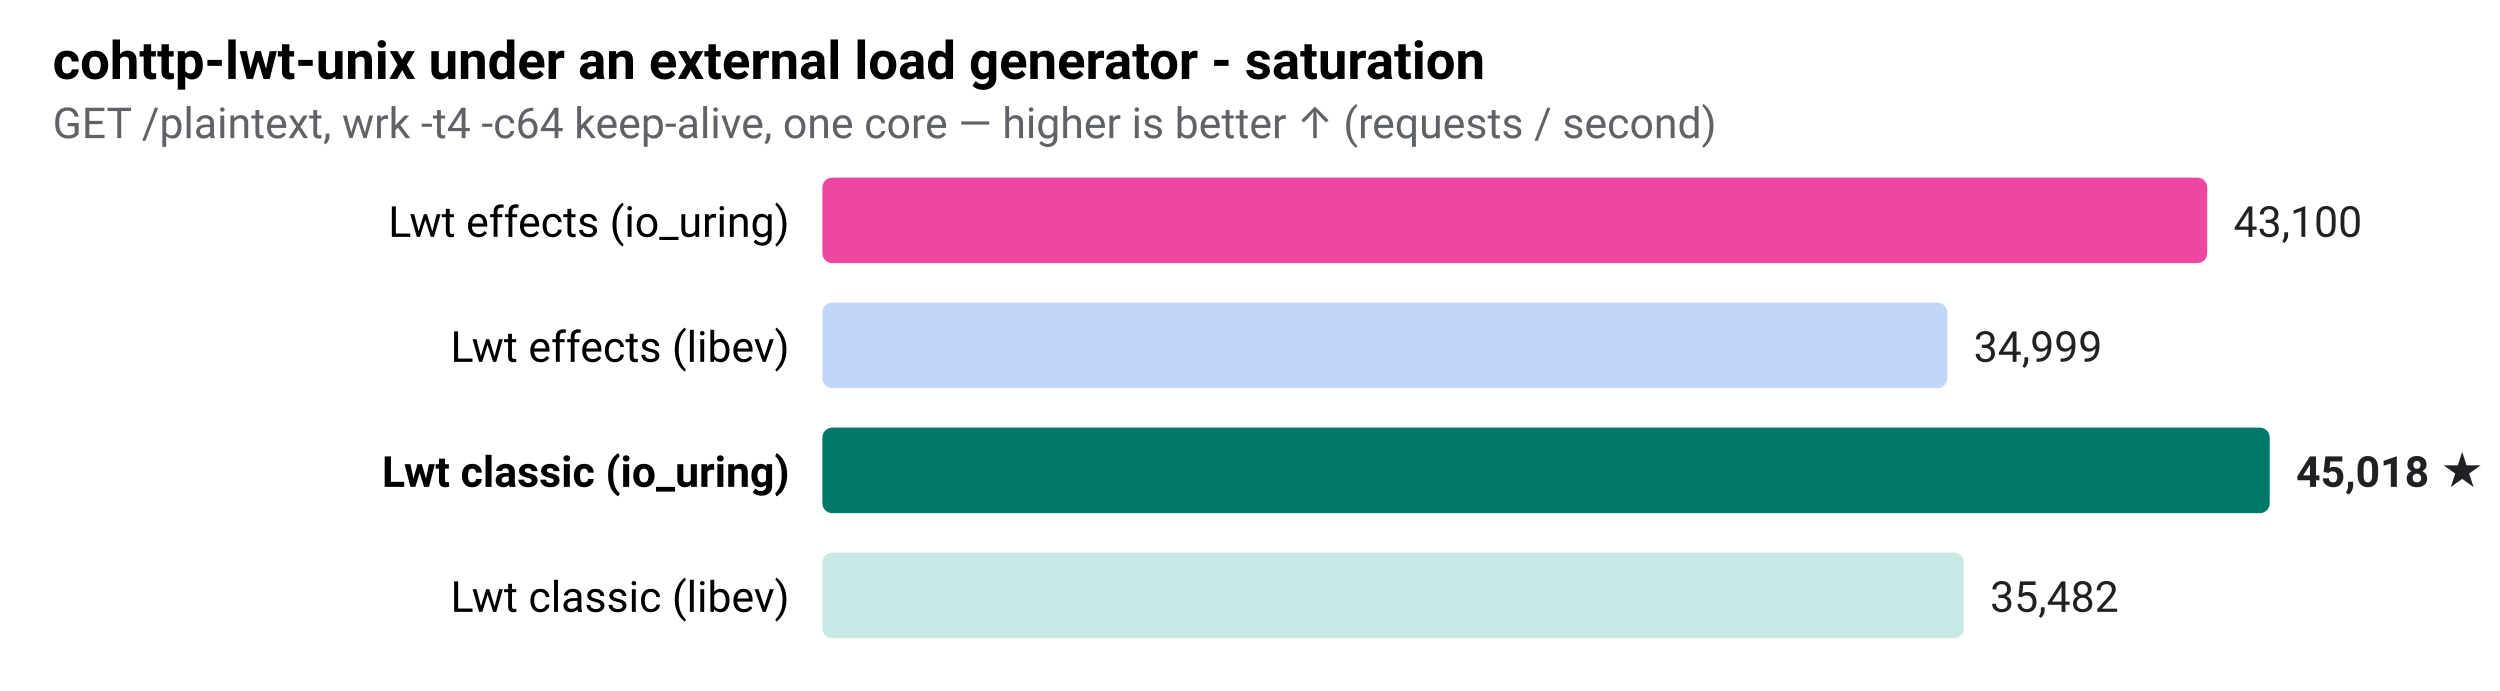
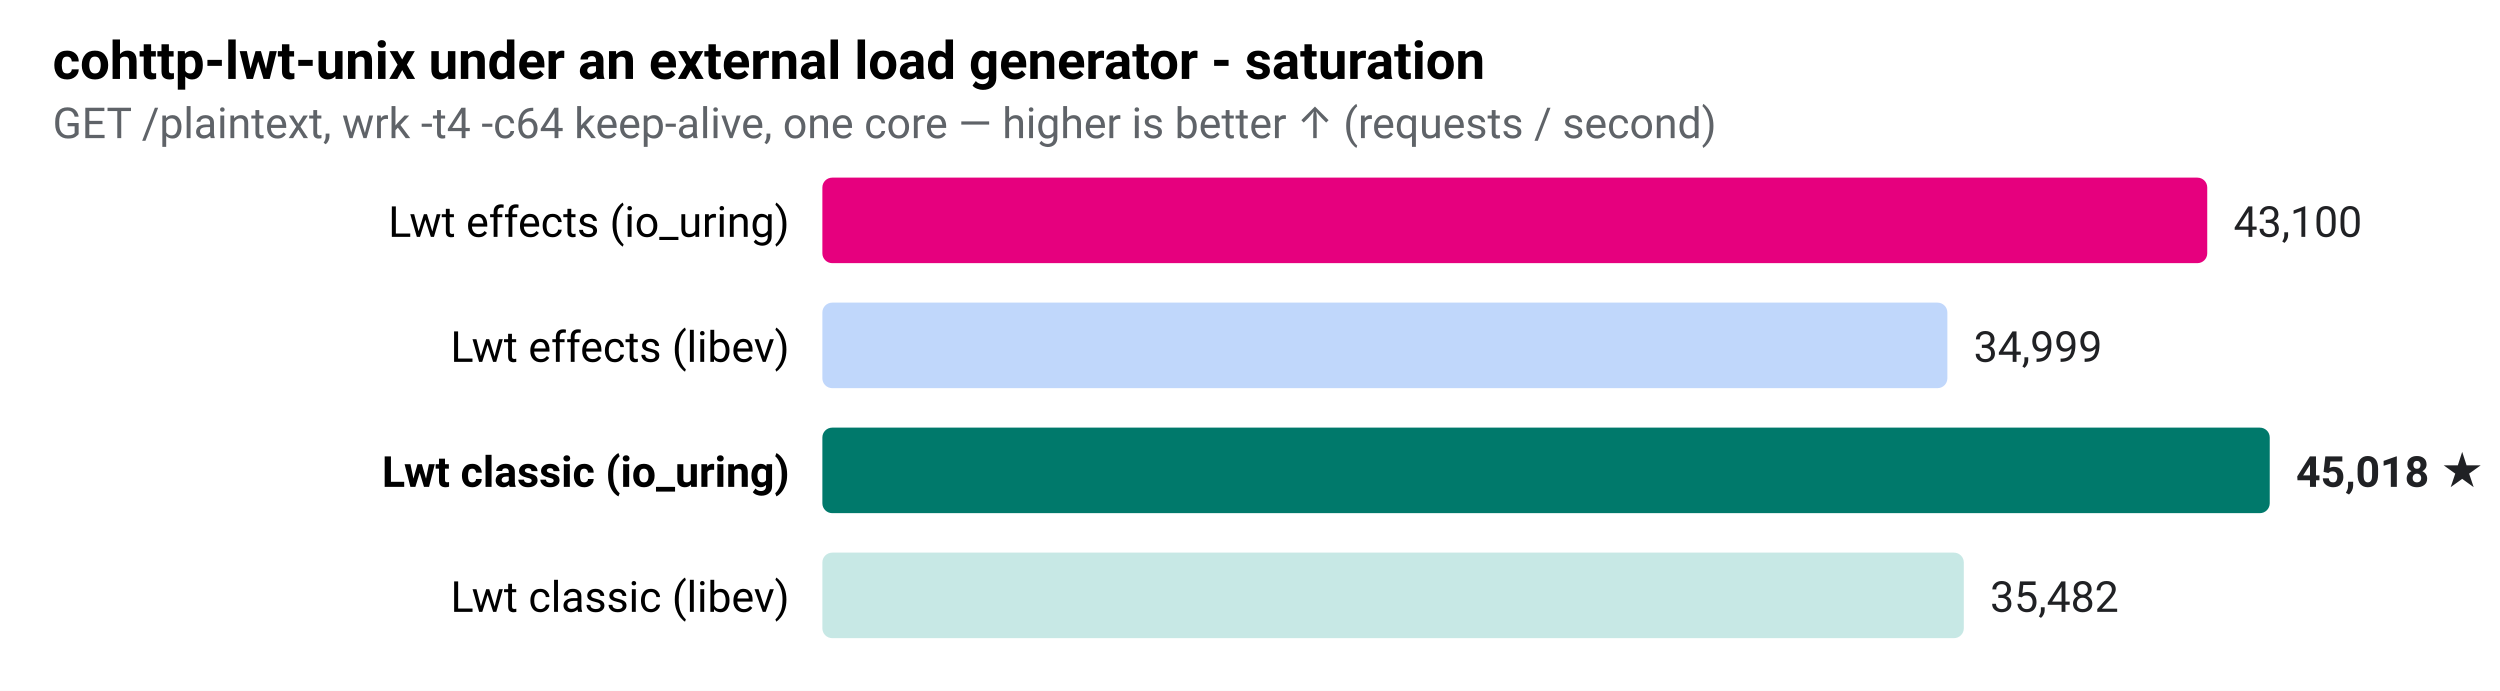
<svg xmlns="http://www.w3.org/2000/svg" width="760" height="210" font-family="-apple-system,Segoe UI,Roboto,sans-serif" font-size="13">
  <rect width="760" height="210" fill="white" />
  <text x="16" y="24" font-size="16" font-weight="700">cohttp-lwt-unix under an external load generator - saturation</text>
  <text x="16" y="42" fill="#5f6368">GET /plaintext, wrk -t4 -c64 keep-alive, one core — higher is better ↑ (requests / second)</text>
  <text x="240" y="72" text-anchor="end">Lwt effects (io_uring)</text>
-   <rect x="250" y="54" width="421" height="26" rx="3" fill="#e6007e" opacity="0.72" />
+   <rect x="250" y="54" width="421" height="26" rx="3" fill="#e6007e" />
  <text x="679" y="72" fill="#202124">43,100</text>
  <text x="240" y="110" text-anchor="end">Lwt effects (libev)</text>
  <rect x="250" y="92" width="342" height="26" rx="3" fill="#a8c7fa" opacity="0.72" />
  <text x="600" y="110" fill="#202124">34,999</text>
  <text x="240" y="148" text-anchor="end" font-weight="700">Lwt classic (io_uring)</text>
  <rect x="250" y="130" width="440" height="26" rx="3" fill="#00796b" />
  <text x="698" y="148" fill="#202124" font-weight="700">45,018 ★</text>
  <text x="240" y="186" text-anchor="end">Lwt classic (libev)</text>
  <rect x="250" y="168" width="347" height="26" rx="3" fill="#b2dfdb" opacity="0.72" />
  <text x="605" y="186" fill="#202124">35,482</text>
</svg>
